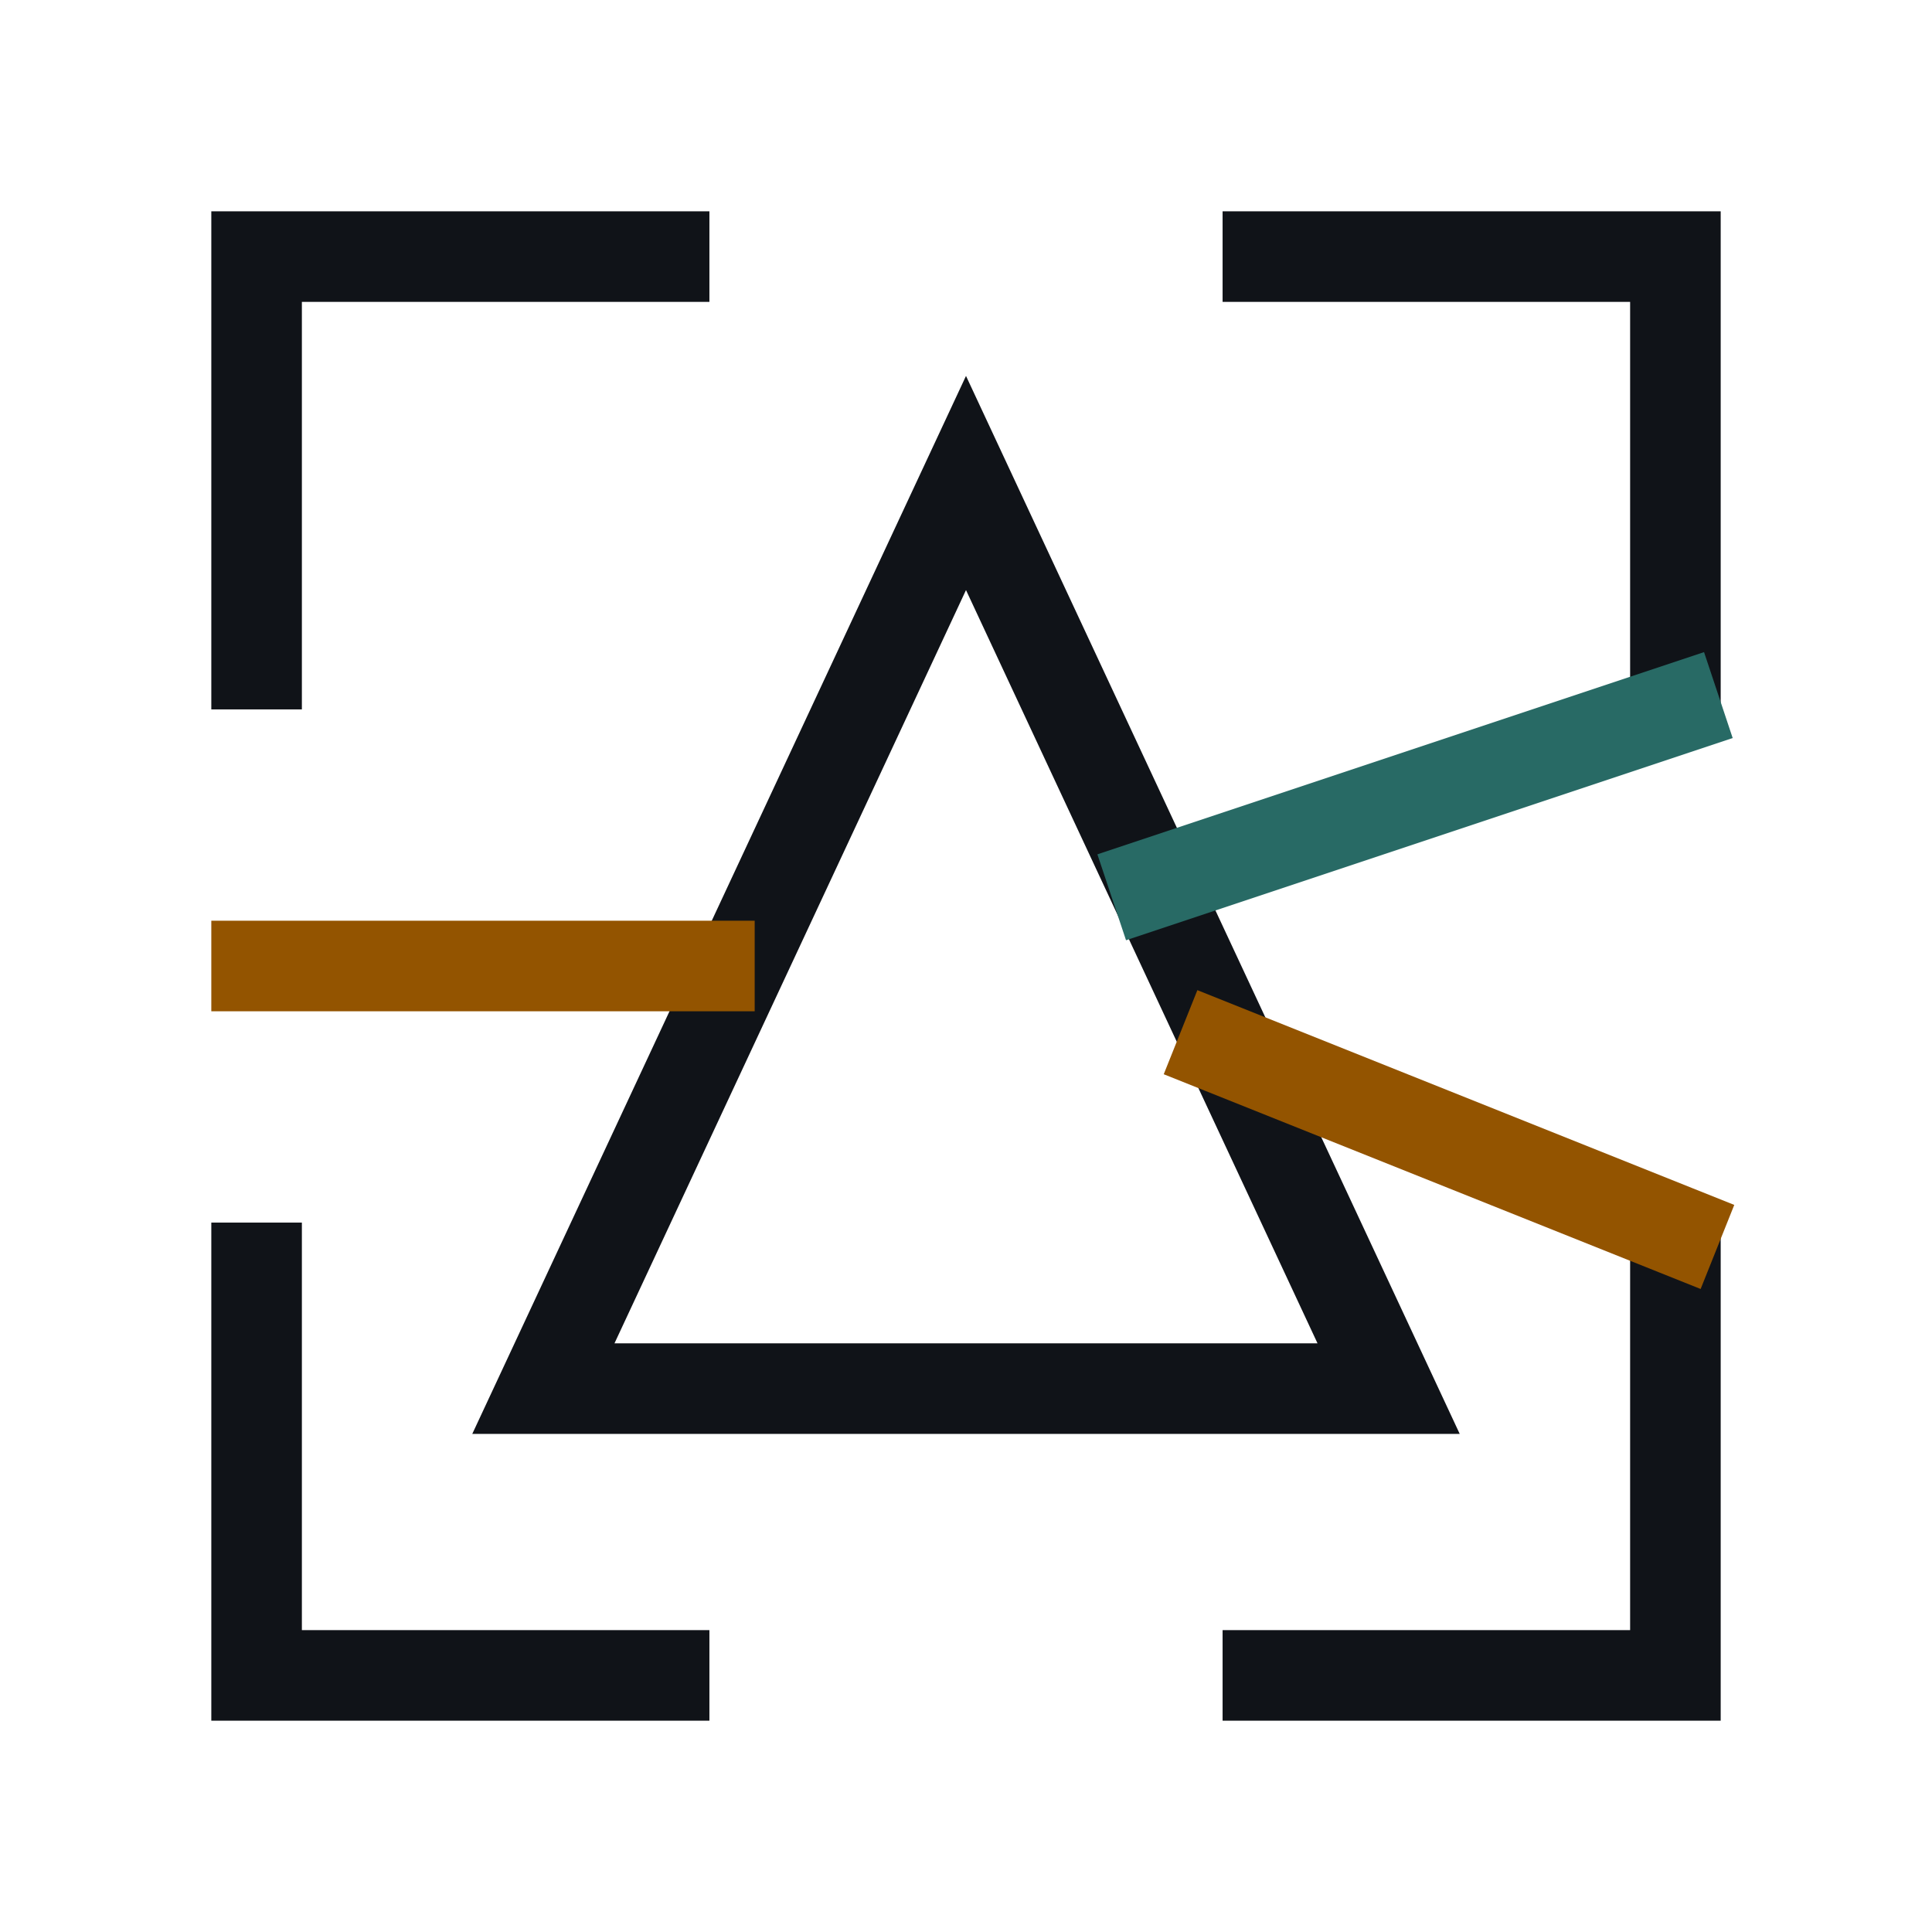
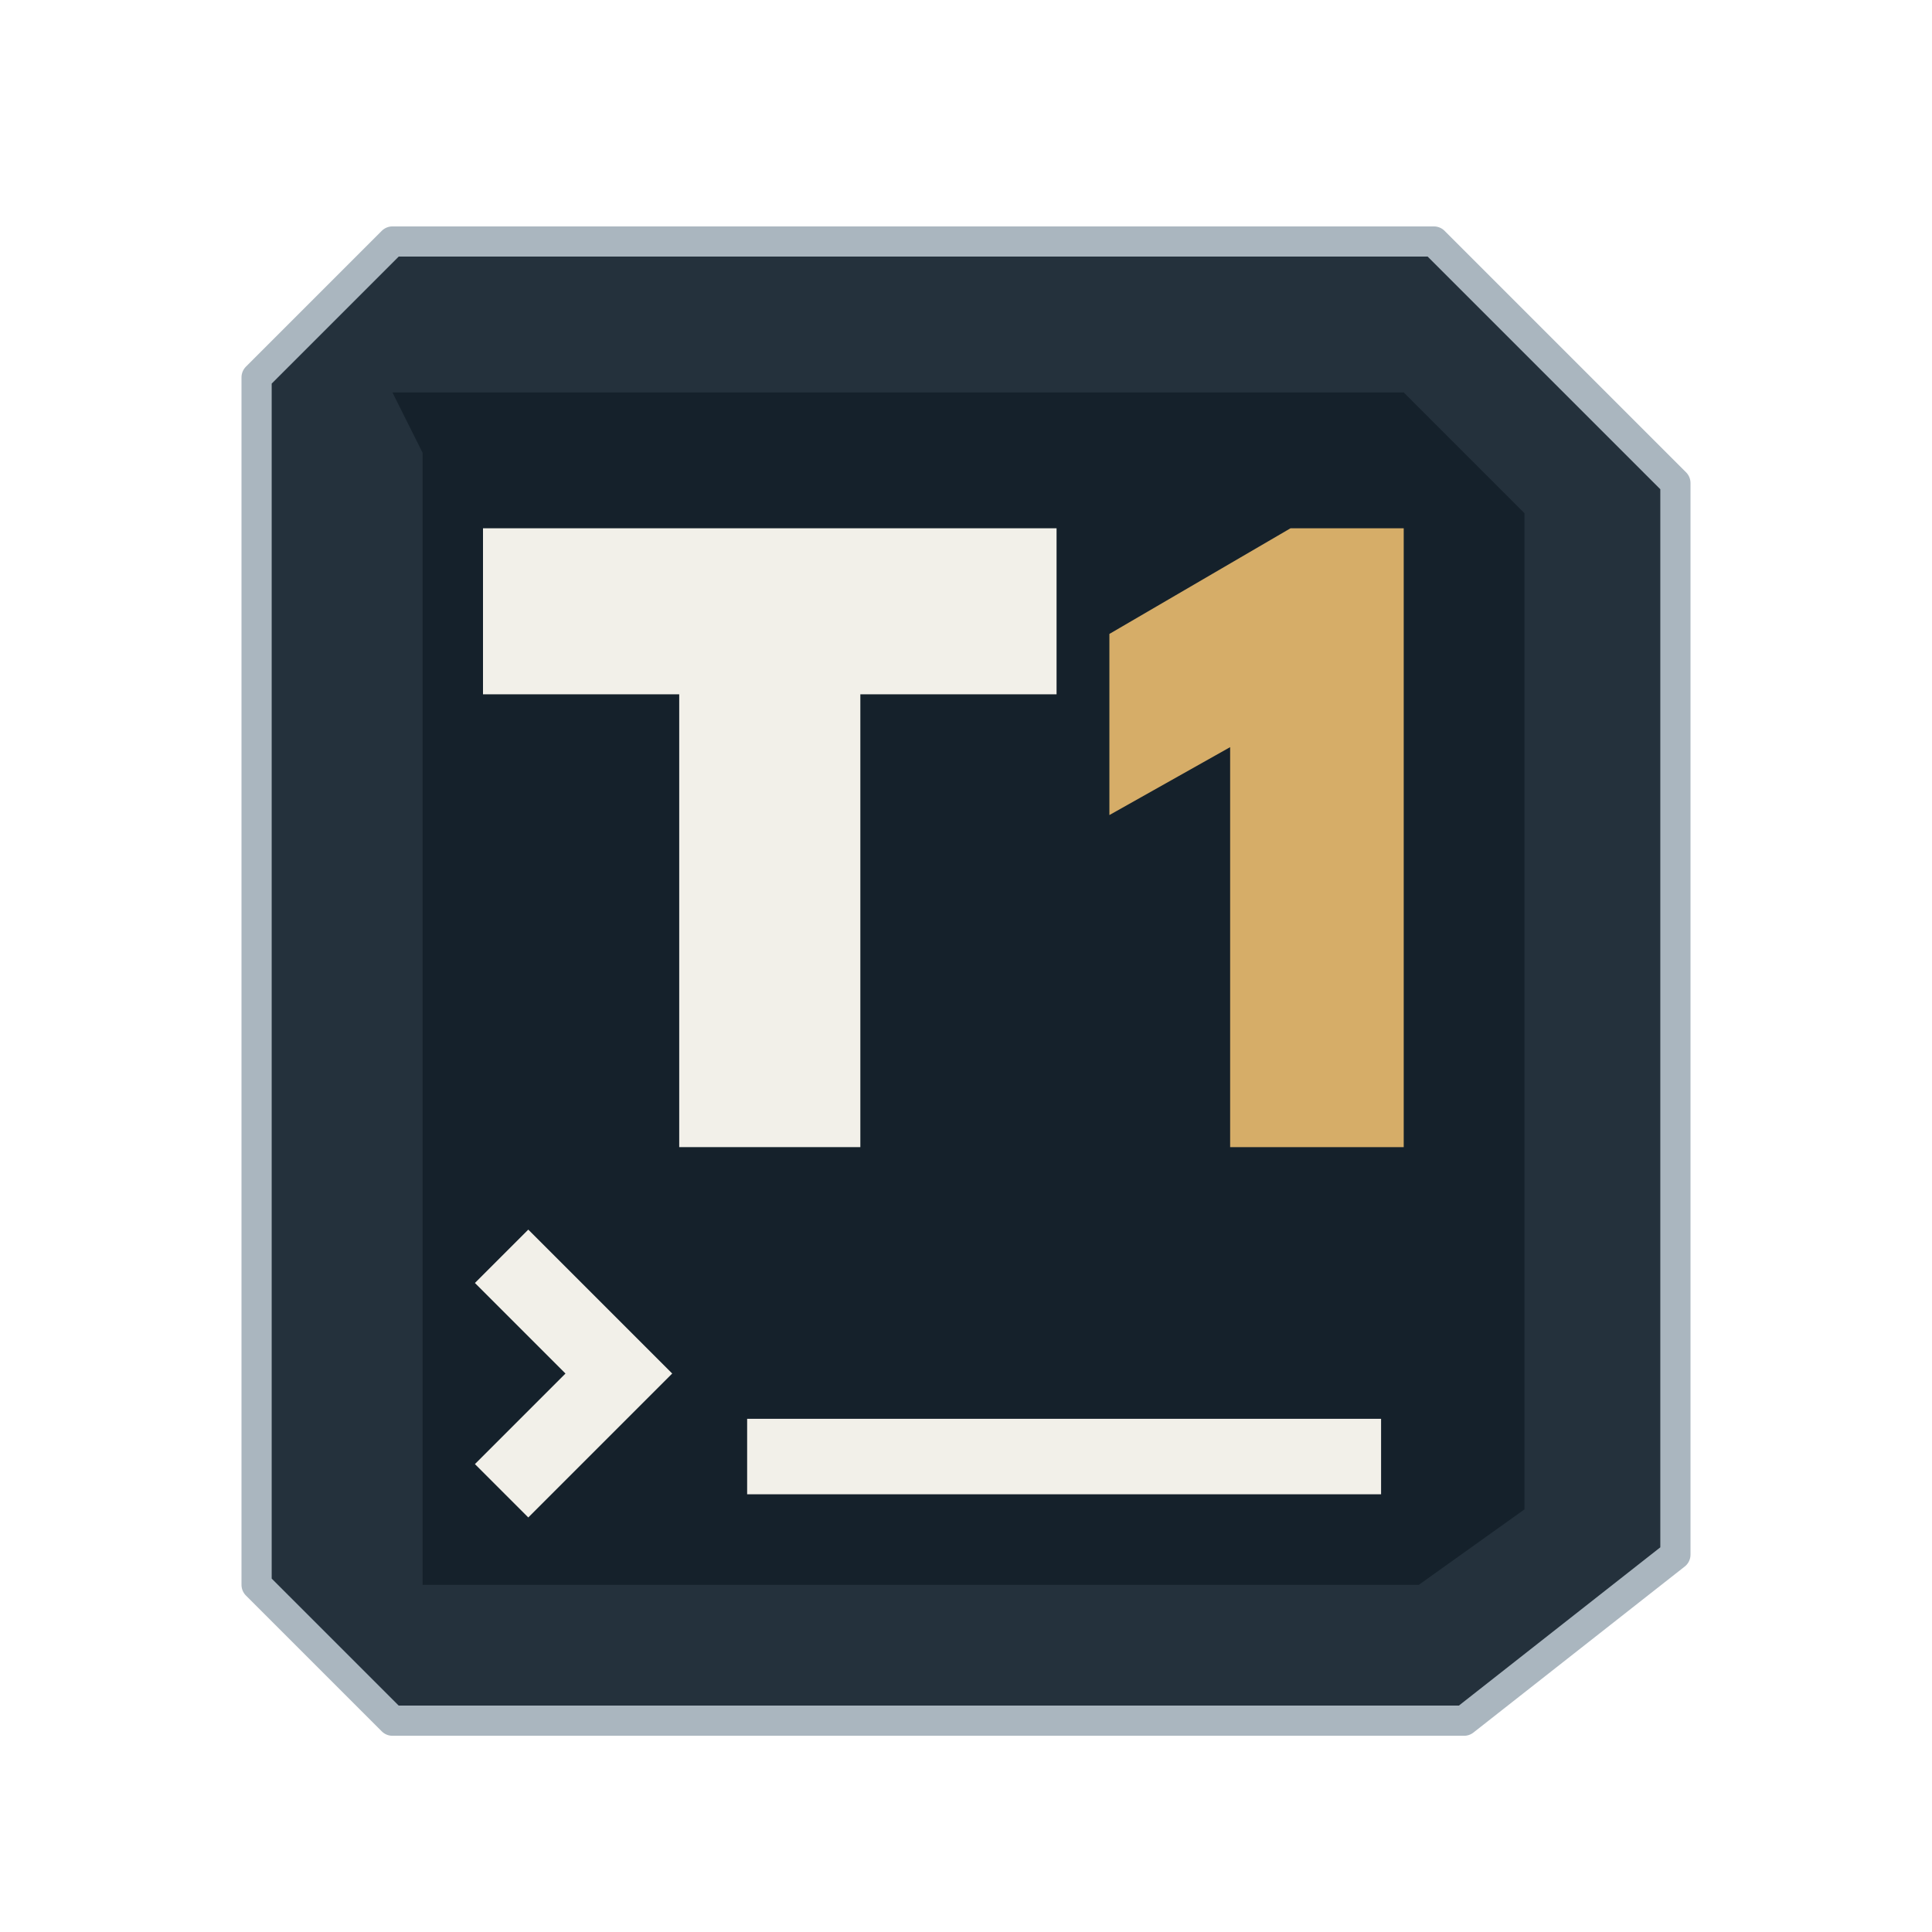
- <svg xmlns="http://www.w3.org/2000/svg" width="256" height="256" viewBox="0 0 256 256" role="img" aria-labelledby="title desc">
-   <g fill="none" stroke-linecap="square" stroke-linejoin="miter">
-     <path d="M34 88V34H88M168 34H222V88M222 168V222H168M88 222H34V168" stroke="#101318" stroke-width="12" />
-     <path d="M128 64L72 184H184Z" stroke="#101318" stroke-width="12" />
-     <path d="M34 128H94" stroke="#935400" stroke-width="12" />
-     <path d="M153 117L222 94" stroke="#286a65" stroke-width="12" />
-     <path d="M162 139L222 163" stroke="#935400" stroke-width="12" />
-   </g>
+ <svg xmlns="http://www.w3.org/2000/svg" viewBox="0 0 512 512" role="img" aria-labelledby="title">
+   <path fill="#24313c" stroke="#aab6bf" stroke-width="8" stroke-linejoin="round" d="M104 64H380L444 128V412L388 456H104L68 420V100Z" />
+   <path fill="#15212b" d="M104 104H372L404 136V400L376 420H112V120Z" />
+   <path fill="#f2f0e9" d="M128 140H280V184H228V304H180V184H128Z" />
+   <path fill="#d6ad68" d="M294 168L342 140H372V304H326V198L294 216Z" />
+   <path fill="none" stroke="#f2f0e9" stroke-width="20" stroke-linecap="square" stroke-linejoin="miter" d="M140 340L164 364L140 388M208 386H356" />
</svg>
